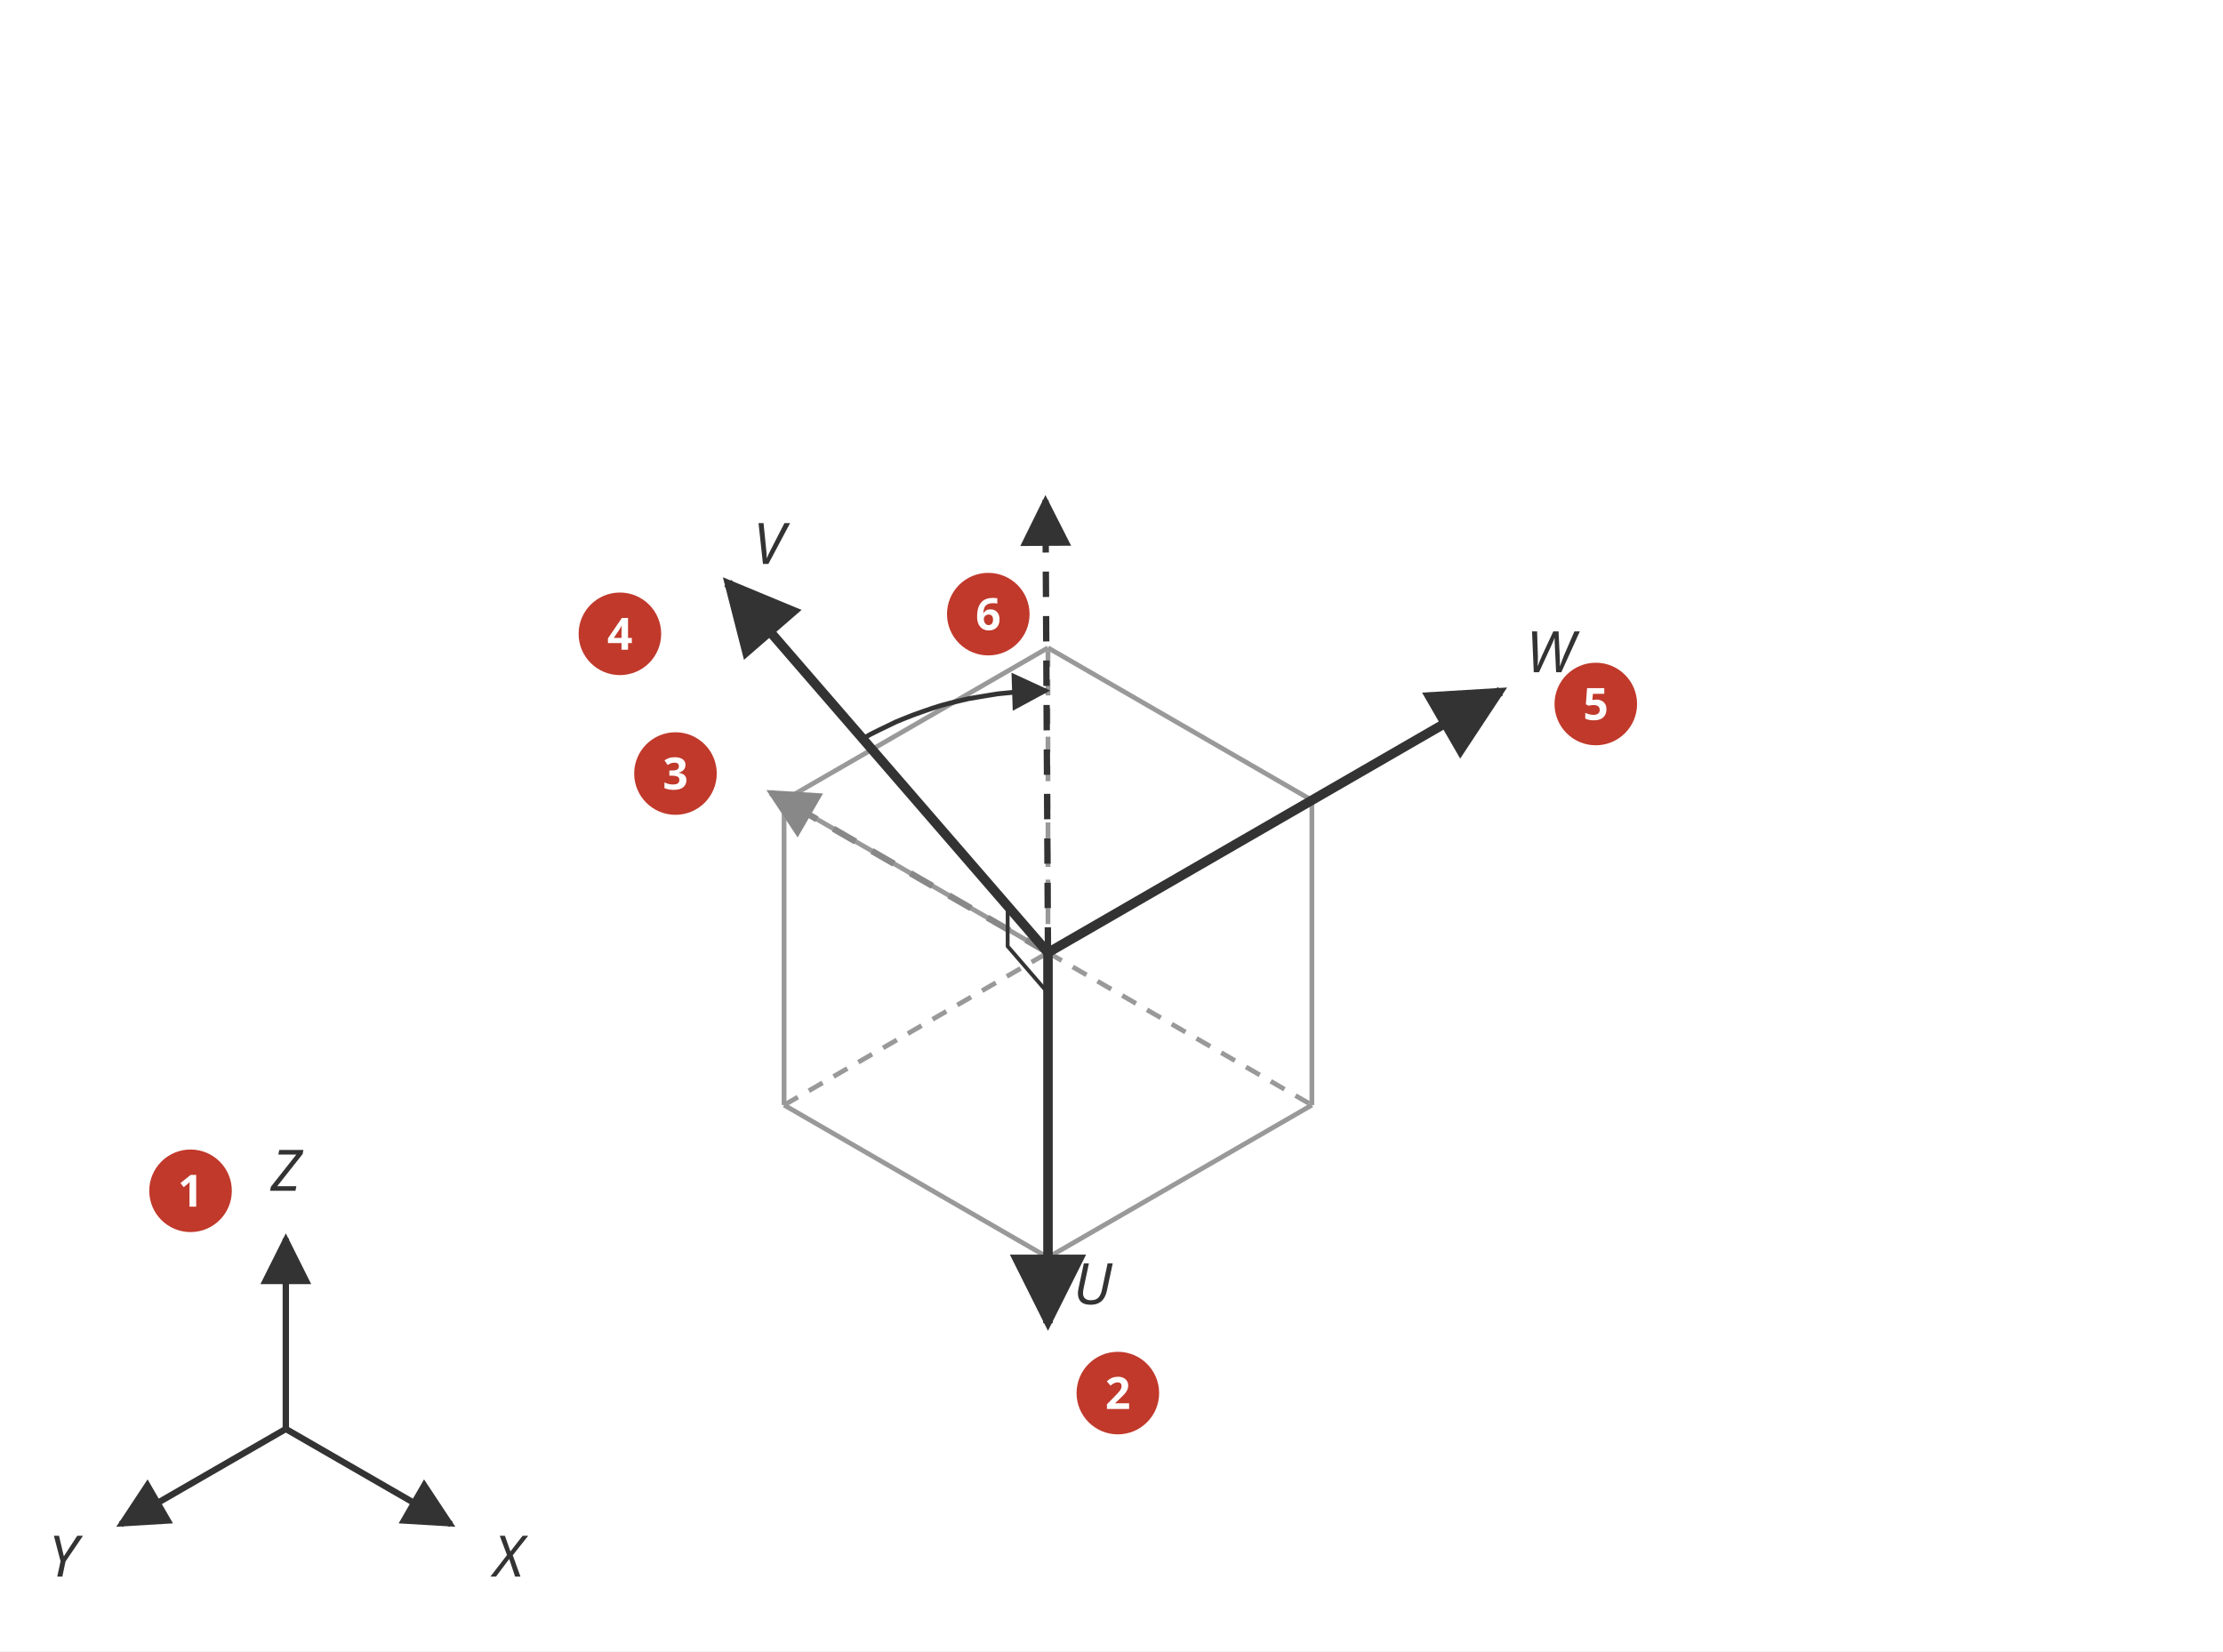
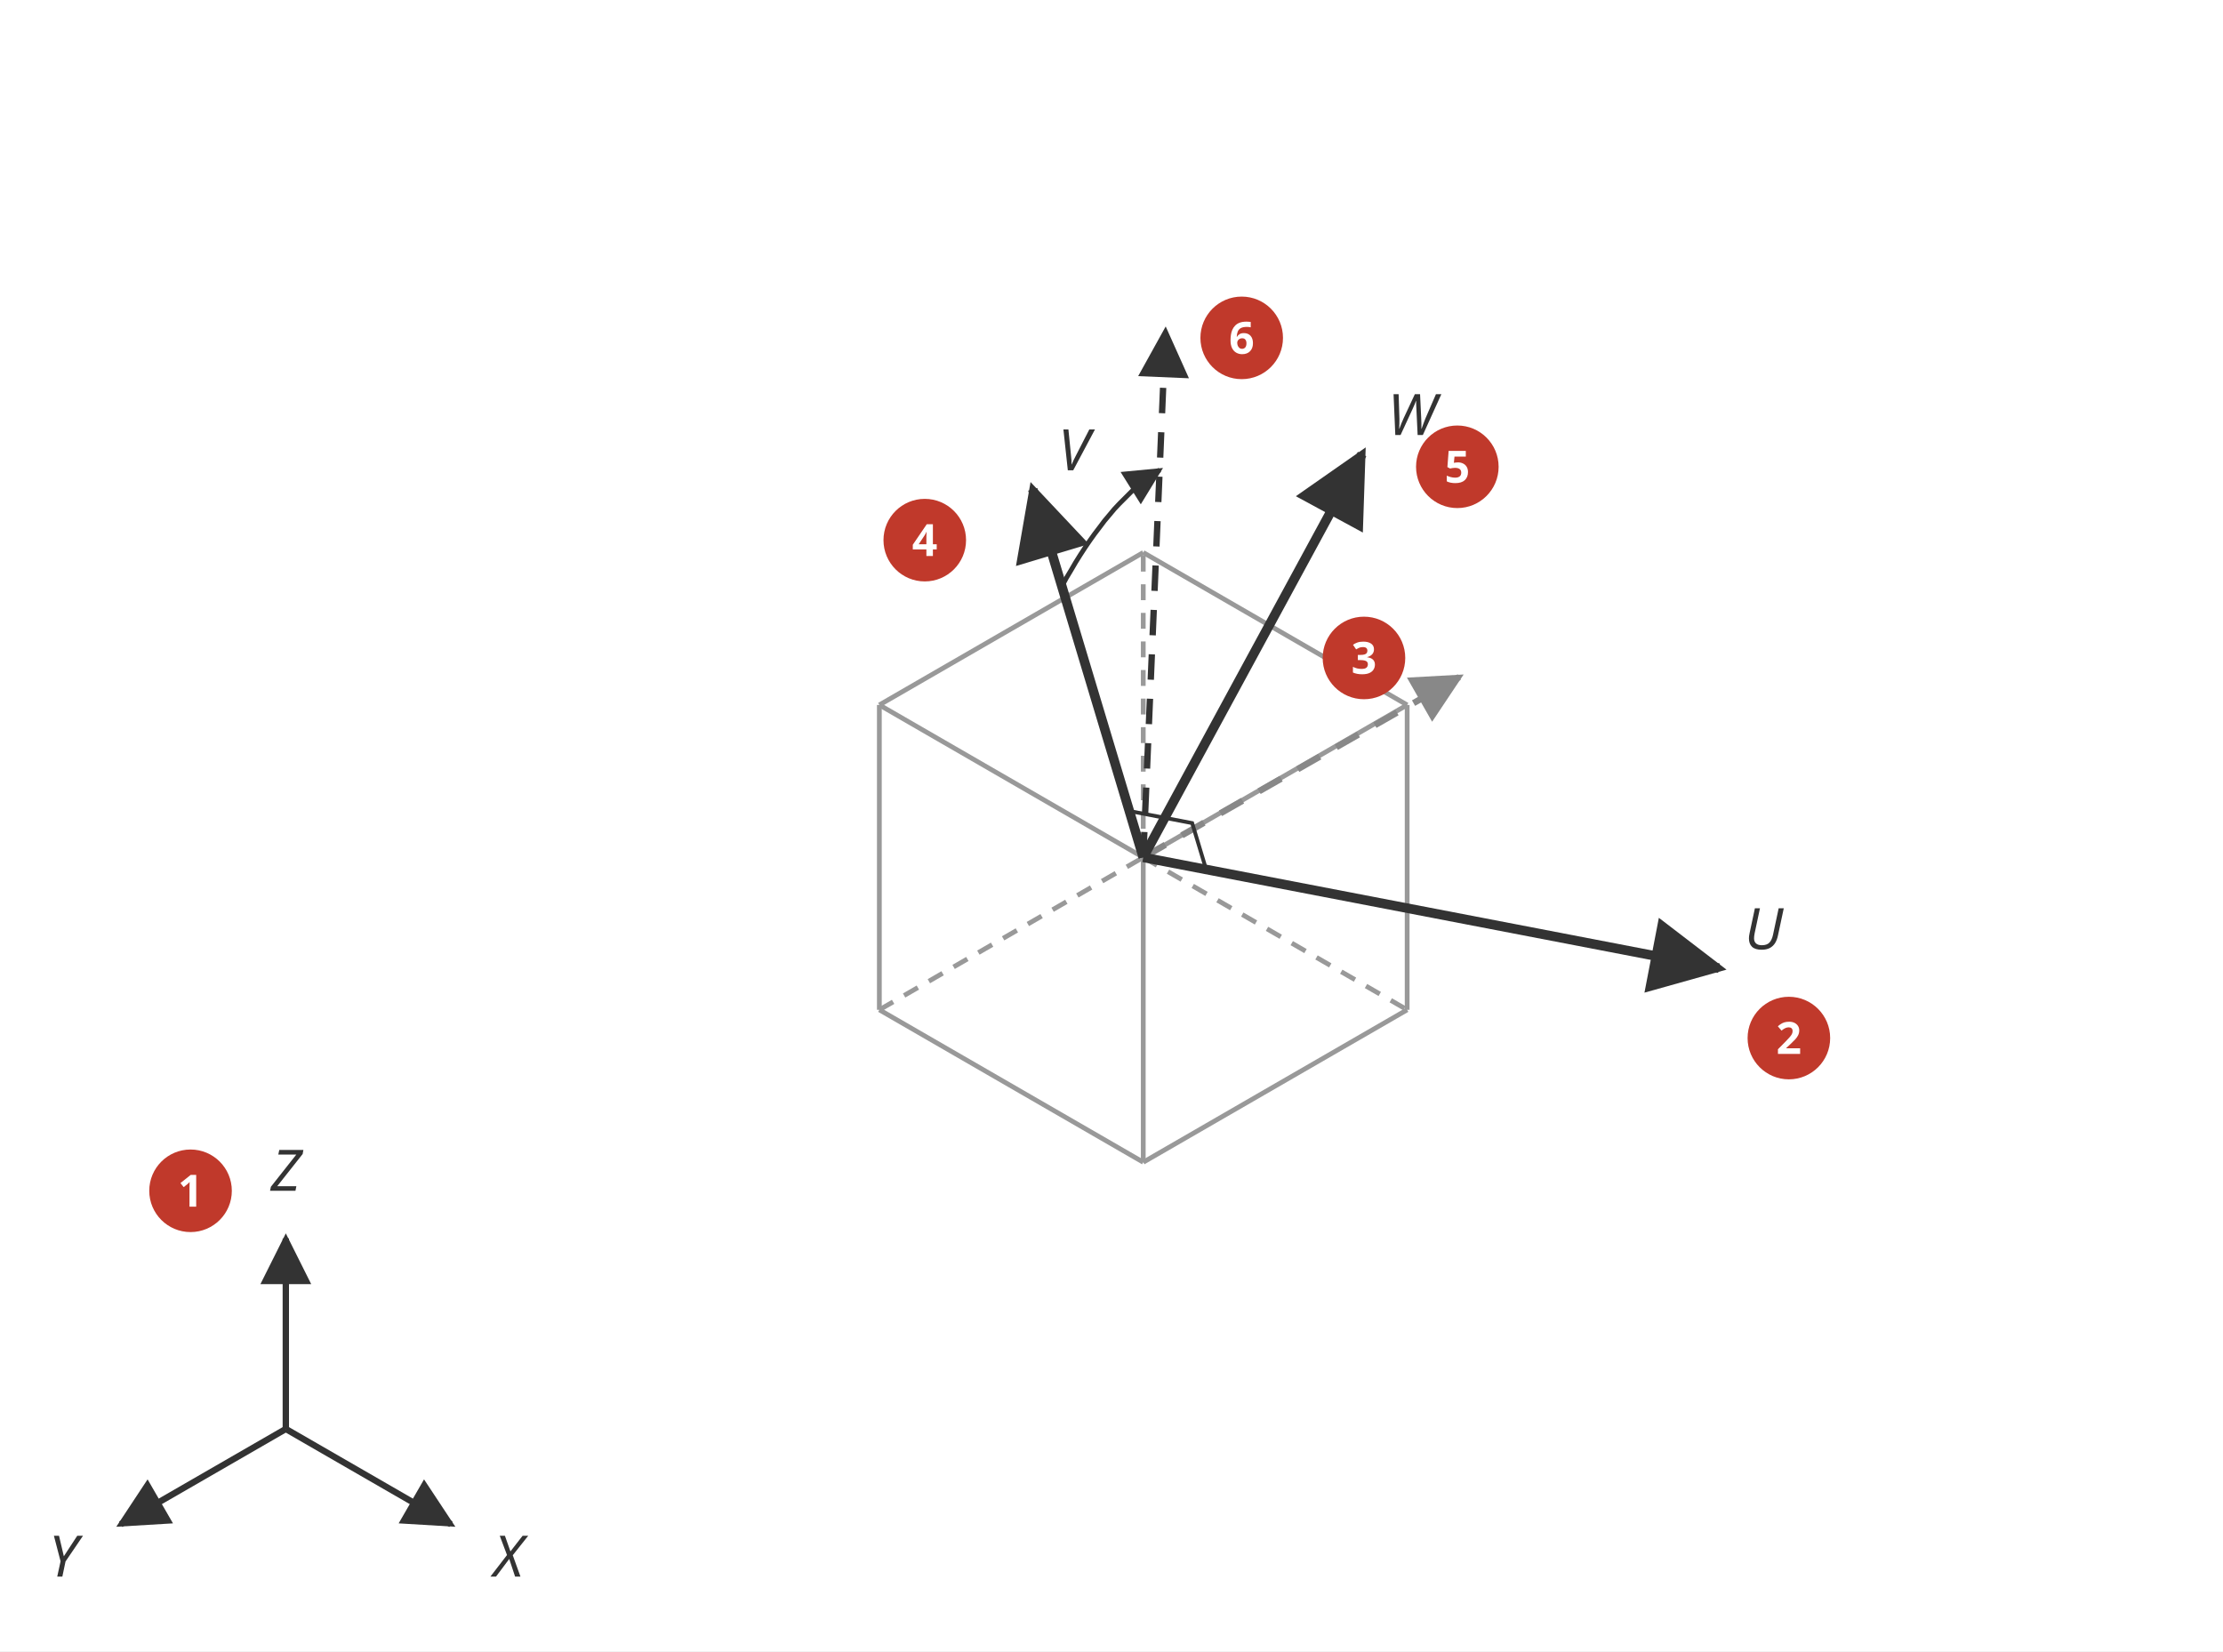
<svg xmlns="http://www.w3.org/2000/svg" viewBox="0 0 700 520" width="700" height="520">
  <rect x="0" y="0" width="700" height="520" fill="#ffffff" />
  <defs>
    <marker id="ah" viewBox="0 0 10 10" refX="9" refY="5" markerWidth="8" markerHeight="8" orient="auto-start-reverse">
      <path d="M0,0 L10,5 L0,10 z" fill="#333" />
    </marker>
    <marker id="ahg" viewBox="0 0 10 10" refX="9" refY="5" markerWidth="8" markerHeight="8" orient="auto-start-reverse">
      <path d="M0,0 L10,5 L0,10 z" fill="#888" />
    </marker>
  </defs>
  <g stroke="#999" stroke-width="1.5" fill="none">
-     <line x1="330.0" y1="300.0" x2="413.1" y2="348.0" stroke-dasharray="5 4" />
-     <line x1="413.1" y1="348.0" x2="330.0" y2="396.0" />
-     <line x1="330.0" y1="396.0" x2="246.9" y2="348.0" />
-     <line x1="246.9" y1="348.0" x2="330.0" y2="300.0" stroke-dasharray="5 4" />
-     <line x1="330.0" y1="204.0" x2="413.1" y2="252.0" />
-     <line x1="413.1" y1="252.0" x2="330.0" y2="300.0" />
-     <line x1="330.0" y1="300.0" x2="246.9" y2="252.0" />
-     <line x1="246.9" y1="252.0" x2="330.0" y2="204.0" />
-     <line x1="330.0" y1="300.0" x2="330.0" y2="204.0" stroke-dasharray="5 4" />
-     <line x1="413.1" y1="348.0" x2="413.1" y2="252.0" />
-     <line x1="330.0" y1="396.0" x2="330.0" y2="300.0" />
-     <line x1="246.9" y1="348.0" x2="246.9" y2="252.0" />
+     <line x1="360.0" y1="270.0" x2="443.1" y2="318.0" stroke-dasharray="5 4" />
+     <line x1="443.1" y1="318.0" x2="360.0" y2="366.0" />
+     <line x1="360.0" y1="366.0" x2="276.9" y2="318.0" />
+     <line x1="276.9" y1="318.0" x2="360.0" y2="270.0" stroke-dasharray="5 4" />
+     <line x1="360.0" y1="174.0" x2="443.1" y2="222.0" />
+     <line x1="443.1" y1="222.0" x2="360.0" y2="270.0" />
+     <line x1="360.0" y1="270.0" x2="276.9" y2="222.0" />
+     <line x1="276.9" y1="222.0" x2="360.0" y2="174.0" />
+     <line x1="360.0" y1="270.0" x2="360.0" y2="174.0" stroke-dasharray="5 4" />
+     <line x1="443.1" y1="318.0" x2="443.1" y2="222.0" />
+     <line x1="360.0" y1="366.0" x2="360.0" y2="270.0" />
+     <line x1="276.9" y1="318.0" x2="276.9" y2="222.0" />
  </g>
-   <line x1="330.0" y1="300.0" x2="242.7" y2="249.6" stroke="#888" stroke-width="2" stroke-dasharray="8 6" marker-end="url(#ahg)" />
-   <line x1="330.0" y1="300.0" x2="330.0" y2="416.7" stroke="#333" stroke-width="3" marker-end="url(#ah)" />
-   <line x1="330.0" y1="300.0" x2="229.2" y2="183.6" stroke="#333" stroke-width="3" marker-end="url(#ah)" />
-   <line x1="330.0" y1="300.0" x2="472.5" y2="217.7" stroke="#333" stroke-width="3" marker-end="url(#ah)" />
-   <line x1="330.0" y1="300.0" x2="329.2" y2="157.5" stroke="#333" stroke-width="2" stroke-dasharray="8 6" marker-end="url(#ah)" />
-   <polyline points="271.7,232.6 274.2,231.2 276.8,229.9 279.5,228.6 282.2,227.3 284.9,226.2 287.7,225.1 290.5,224.1 293.4,223.1 296.2,222.2 299.2,221.4 302.1,220.7 305.1,220.0 308.1,219.5 311.1,219.0 314.2,218.5 317.2,218.2 320.3,217.9 323.4,217.7 326.4,217.6 329.5,217.5" fill="none" stroke="#333" stroke-width="1.5" marker-end="url(#ah)" />
-   <polyline points="330.0,312.7 317.3,298.0 317.3,285.3" fill="none" stroke="#333" stroke-width="1.2" />
+   <line x1="360.0" y1="270.0" x2="459.5" y2="213.2" stroke="#888" stroke-width="2" stroke-dasharray="8 6" marker-end="url(#ahg)" />
+   <line x1="360.0" y1="270.0" x2="541.3" y2="304.9" stroke="#333" stroke-width="3" marker-end="url(#ah)" />
+   <line x1="360.0" y1="270.0" x2="325.2" y2="154.1" stroke="#333" stroke-width="3" marker-end="url(#ah)" />
+   <line x1="360.0" y1="270.0" x2="428.9" y2="143.0" stroke="#333" stroke-width="3" marker-end="url(#ah)" />
+   <line x1="360.0" y1="270.0" x2="367.0" y2="104.4" stroke="#333" stroke-width="2" stroke-dasharray="8 6" marker-end="url(#ah)" />
+   <polyline points="334.4,184.6 335.8,182.0 337.3,179.5 338.7,177.1 340.2,174.7 341.7,172.4 343.2,170.2 344.7,168.1 346.3,166.0 347.8,164.0 349.4,162.1 350.9,160.3 352.5,158.6 354.1,157.0 355.7,155.4 357.2,153.9 358.8,152.6 360.4,151.3 362.0,150.1 363.6,149.0 365.2,148.0" fill="none" stroke="#333" stroke-width="1.5" marker-end="url(#ah)" />
+   <polyline points="379.8,273.8 375.4,259.2 355.6,255.4" fill="none" stroke="#333" stroke-width="1.2" />
  <line x1="90.0" y1="450.0" x2="142.0" y2="480.0" stroke="#333" stroke-width="2" marker-end="url(#ah)" />
  <text x="160.1" y="496.5" font-family="sans-serif" font-size="18" font-style="italic" fill="#333" text-anchor="middle">X</text>
  <line x1="90.0" y1="450.0" x2="38.0" y2="480.0" stroke="#333" stroke-width="2" marker-end="url(#ah)" />
  <text x="19.9" y="496.5" font-family="sans-serif" font-size="18" font-style="italic" fill="#333" text-anchor="middle">Y</text>
  <line x1="90.0" y1="450.0" x2="90.0" y2="390.0" stroke="#333" stroke-width="2" marker-end="url(#ah)" />
  <text x="90.0" y="375.0" font-family="sans-serif" font-size="18" font-style="italic" fill="#333" text-anchor="middle">Z</text>
-   <text x="338.0" y="410.7" font-family="sans-serif" font-size="18" font-style="italic" fill="#333">U</text>
-   <text x="237.2" y="177.6" font-family="sans-serif" font-size="18" font-style="italic" fill="#333">V</text>
-   <text x="480.5" y="211.7" font-family="sans-serif" font-size="18" font-style="italic" fill="#333">W</text>
+   <text x="549.3" y="298.9" font-family="sans-serif" font-size="18" font-style="italic" fill="#333">U</text>
+   <text x="333.2" y="148.1" font-family="sans-serif" font-size="18" font-style="italic" fill="#333">V</text>
+   <text x="436.9" y="137.0" font-family="sans-serif" font-size="18" font-style="italic" fill="#333">W</text>
  <circle cx="60.0" cy="375.0" r="13" fill="#c0392b" />
  <text x="60.0" y="380.0" font-family="sans-serif" font-size="14" font-weight="bold" fill="#ffffff" text-anchor="middle">1</text>
-   <circle cx="352.0" cy="438.7" r="13" fill="#c0392b" />
-   <text x="352.0" y="443.7" font-family="sans-serif" font-size="14" font-weight="bold" fill="#ffffff" text-anchor="middle">2</text>
-   <circle cx="212.7" cy="243.6" r="13" fill="#c0392b" />
-   <text x="212.7" y="248.6" font-family="sans-serif" font-size="14" font-weight="bold" fill="#ffffff" text-anchor="middle">3</text>
-   <circle cx="195.2" cy="199.6" r="13" fill="#c0392b" />
-   <text x="195.2" y="204.6" font-family="sans-serif" font-size="14" font-weight="bold" fill="#ffffff" text-anchor="middle">4</text>
-   <circle cx="502.5" cy="221.7" r="13" fill="#c0392b" />
-   <text x="502.5" y="226.7" font-family="sans-serif" font-size="14" font-weight="bold" fill="#ffffff" text-anchor="middle">5</text>
-   <circle cx="311.2" cy="193.4" r="13" fill="#c0392b" />
-   <text x="311.2" y="198.4" font-family="sans-serif" font-size="14" font-weight="bold" fill="#ffffff" text-anchor="middle">6</text>
+   <circle cx="563.3" cy="326.9" r="13" fill="#c0392b" />
+   <text x="563.3" y="331.9" font-family="sans-serif" font-size="14" font-weight="bold" fill="#ffffff" text-anchor="middle">2</text>
+   <circle cx="429.5" cy="207.2" r="13" fill="#c0392b" />
+   <text x="429.5" y="212.2" font-family="sans-serif" font-size="14" font-weight="bold" fill="#ffffff" text-anchor="middle">3</text>
+   <circle cx="291.2" cy="170.1" r="13" fill="#c0392b" />
+   <text x="291.2" y="175.1" font-family="sans-serif" font-size="14" font-weight="bold" fill="#ffffff" text-anchor="middle">4</text>
+   <circle cx="458.9" cy="147.0" r="13" fill="#c0392b" />
+   <text x="458.9" y="152.0" font-family="sans-serif" font-size="14" font-weight="bold" fill="#ffffff" text-anchor="middle">5</text>
+   <circle cx="391.0" cy="106.4" r="13" fill="#c0392b" />
+   <text x="391.0" y="111.4" font-family="sans-serif" font-size="14" font-weight="bold" fill="#ffffff" text-anchor="middle">6</text>
</svg>
